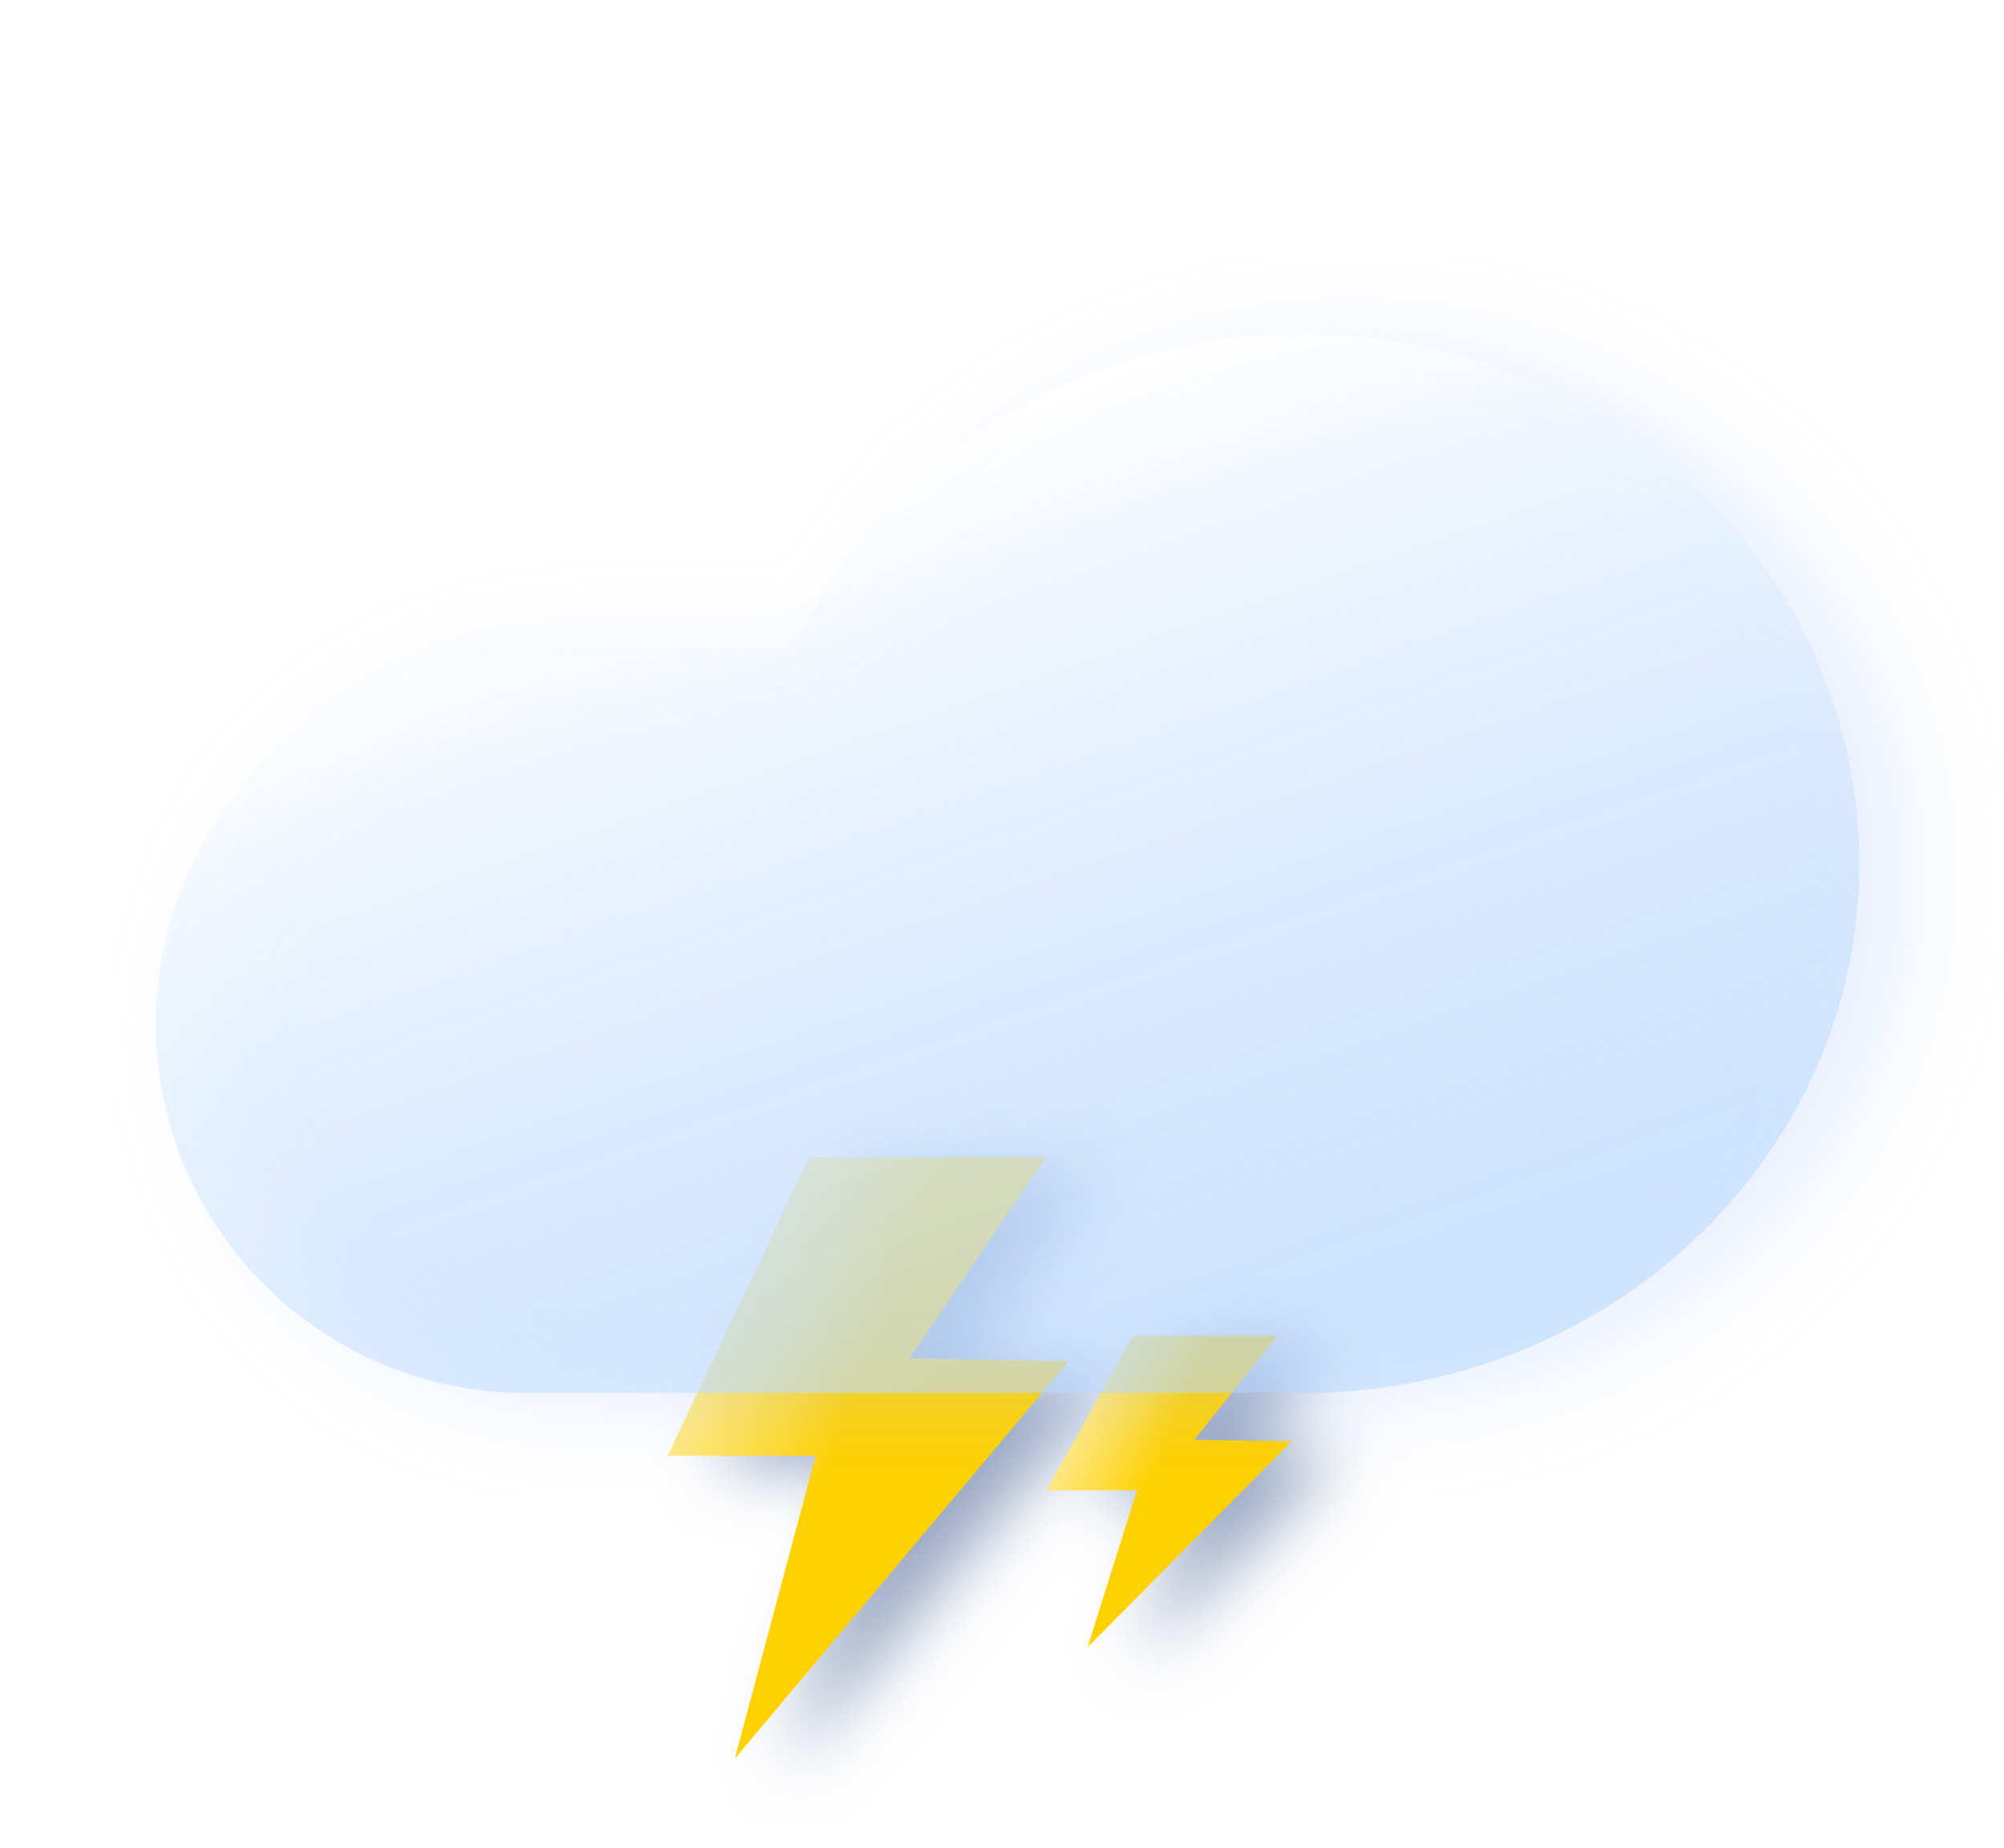
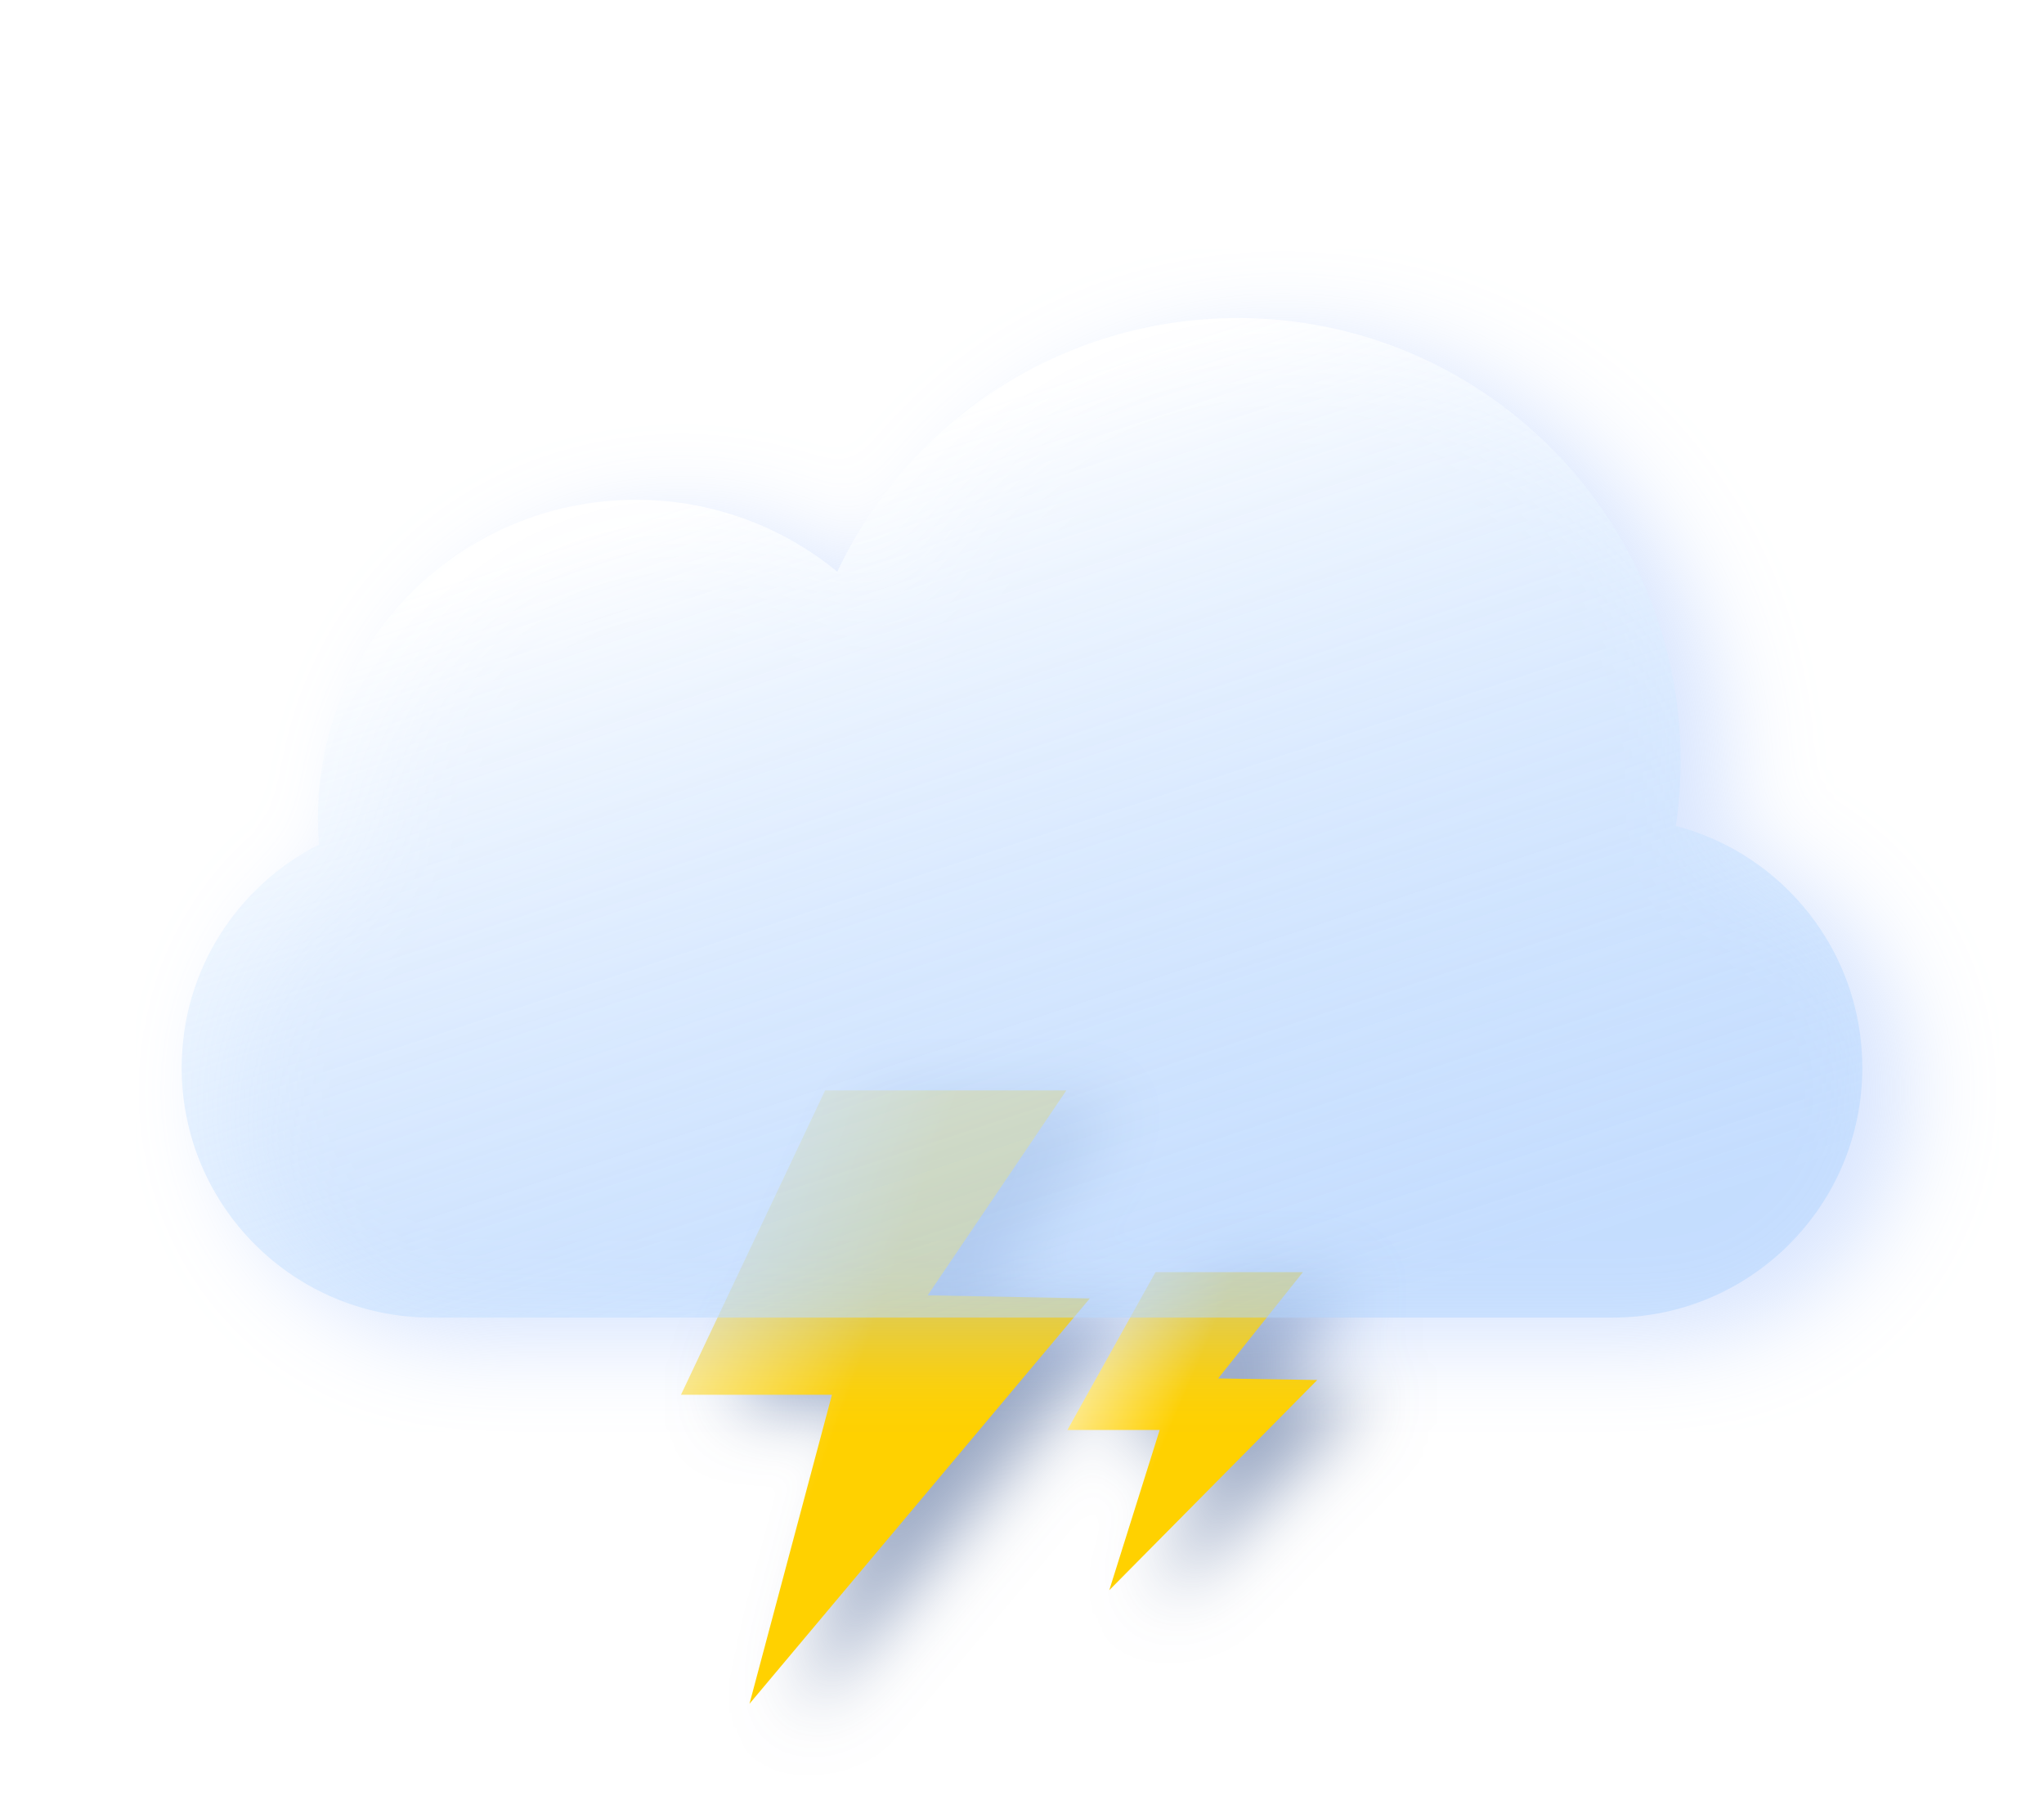
- <svg xmlns="http://www.w3.org/2000/svg" width="90" height="83" viewBox="0 0 90 83" fill="none">
-   <g filter="url(#filter0_d_173_436)">
-     <path d="M36.331 52H46.952L40.846 61.021L47.985 61.157L33.001 79L36.632 65.396H29.985L36.331 52Z" fill="url(#paint0_linear_173_436)" />
-     <path d="M50.878 60H57.369L53.637 64.678L58 64.748L48.843 74L51.062 66.946H47L50.878 60Z" fill="url(#paint1_linear_173_436)" />
+ <svg xmlns="http://www.w3.org/2000/svg" width="90" height="80" viewBox="0 0 90 80" fill="none">
+   <g filter="url(#filter0_d_213_2123)">
+     <path d="M36.331 48H46.952L40.846 57.021L47.985 57.157L33.001 75L36.632 61.396H29.985L36.331 48Z" fill="url(#paint0_linear_213_2123)" />
+     <path d="M50.878 56H57.369L53.637 60.678L58 60.748L48.843 70L51.062 62.946H47L50.878 56Z" fill="url(#paint1_linear_213_2123)" />
  </g>
-   <g filter="url(#filter1_d_173_436)">
-     <path d="M56.785 62.523C56.339 62.559 55.888 62.577 55.433 62.577H23.671C21.484 62.585 19.318 62.162 17.296 61.331C15.274 60.5 13.435 59.278 11.886 57.734C10.338 56.191 9.109 54.358 8.27 52.339C7.432 50.319 7 48.155 7 45.968C7 43.782 7.432 41.617 8.27 39.598C9.109 37.579 10.338 35.745 11.886 34.202C13.435 32.659 15.274 31.437 17.296 30.606C19.318 29.775 21.484 29.352 23.671 29.36H35.513C39.353 20.913 48.195 15 58.49 15C72.307 15 83.508 25.651 83.508 38.788C83.508 51.926 72.307 62.577 58.49 62.577C57.917 62.577 57.349 62.559 56.785 62.523Z" fill="url(#paint2_linear_173_436)" />
+   <g filter="url(#filter1_d_213_2123)">
+     <path fill-rule="evenodd" clip-rule="evenodd" d="M73.792 36.358C73.929 35.425 74 34.471 74 33.5C74 22.73 65.27 14 54.5 14C46.713 14 39.991 18.565 36.866 25.165C34.452 23.187 31.364 22 28 22C20.268 22 14 28.268 14 36C14 36.396 14.016 36.787 14.049 37.175C10.46 38.986 8 42.706 8 47C8 53.075 12.925 58 19 58H71C77.075 58 82 53.075 82 47C82 41.89 78.515 37.593 73.792 36.358Z" fill="url(#paint2_linear_213_2123)" />
  </g>
  <defs>
-     <filter id="filter0_d_173_436" x="29.295" y="49.462" width="34.015" height="33" filterUnits="userSpaceOnUse" color-interpolation-filters="sRGB">
+     <filter id="filter0_d_213_2123" x="29.295" y="45.462" width="34.015" height="33" filterUnits="userSpaceOnUse" color-interpolation-filters="sRGB">
      <feFlood flood-opacity="0" result="BackgroundImageFix" />
      <feColorMatrix in="SourceAlpha" type="matrix" values="0 0 0 0 0 0 0 0 0 0 0 0 0 0 0 0 0 0 127 0" result="hardAlpha" />
      <feOffset dx="2.31" dy="0.462" />
      <feGaussianBlur stdDeviation="1.5" />
      <feColorMatrix type="matrix" values="0 0 0 0 0.205 0 0 0 0 0.317 0 0 0 0 0.534 0 0 0 0.5 0" />
-       <feBlend mode="normal" in2="BackgroundImageFix" result="effect1_dropShadow_173_436" />
-       <feBlend mode="normal" in="SourceGraphic" in2="effect1_dropShadow_173_436" result="shape" />
+       <feBlend mode="normal" in2="BackgroundImageFix" result="effect1_dropShadow_213_2123" />
+       <feBlend mode="normal" in="SourceGraphic" in2="effect1_dropShadow_213_2123" result="shape" />
    </filter>
-     <filter id="filter1_d_173_436" x="5.31" y="11.462" width="84.508" height="55.577" filterUnits="userSpaceOnUse" color-interpolation-filters="sRGB">
+     <filter id="filter1_d_213_2123" x="6" y="11" width="82" height="52" filterUnits="userSpaceOnUse" color-interpolation-filters="sRGB">
      <feFlood flood-opacity="0" result="BackgroundImageFix" />
      <feColorMatrix in="SourceAlpha" type="matrix" values="0 0 0 0 0 0 0 0 0 0 0 0 0 0 0 0 0 0 127 0" result="hardAlpha" />
-       <feOffset dx="2.31" dy="0.462" />
+       <feOffset dx="2" dy="1" />
      <feGaussianBlur stdDeviation="2" />
-       <feColorMatrix type="matrix" values="0 0 0 0 0.69 0 0 0 0 0.786 0 0 0 0 0.972 0 0 0 0.28 0" />
-       <feBlend mode="normal" in2="BackgroundImageFix" result="effect1_dropShadow_173_436" />
-       <feBlend mode="normal" in="SourceGraphic" in2="effect1_dropShadow_173_436" result="shape" />
+       <feColorMatrix type="matrix" values="0 0 0 0 0.62 0 0 0 0 0.746 0 0 0 0 0.992 0 0 0 0.4 0" />
+       <feBlend mode="normal" in2="BackgroundImageFix" result="effect1_dropShadow_213_2123" />
+       <feBlend mode="normal" in="SourceGraphic" in2="effect1_dropShadow_213_2123" result="shape" />
    </filter>
-     <linearGradient id="paint0_linear_173_436" x1="37.329" y1="65.5" x2="28.909" y2="62.432" gradientUnits="userSpaceOnUse">
+     <linearGradient id="paint0_linear_213_2123" x1="37.329" y1="61.5" x2="28.909" y2="58.432" gradientUnits="userSpaceOnUse">
      <stop stop-color="#FFD100" />
      <stop offset="1" stop-color="#FFF0AA" />
    </linearGradient>
-     <linearGradient id="paint1_linear_173_436" x1="51.488" y1="67" x2="46.567" y2="64.887" gradientUnits="userSpaceOnUse">
+     <linearGradient id="paint1_linear_213_2123" x1="51.488" y1="63" x2="46.567" y2="60.887" gradientUnits="userSpaceOnUse">
      <stop stop-color="#FFD100" />
      <stop offset="1" stop-color="#FFF0AA" />
    </linearGradient>
-     <linearGradient id="paint2_linear_173_436" x1="37.986" y1="20.995" x2="53.239" y2="65.156" gradientUnits="userSpaceOnUse">
+     <linearGradient id="paint2_linear_213_2123" x1="37.97" y1="19.544" x2="51.582" y2="60.762" gradientUnits="userSpaceOnUse">
      <stop stop-color="white" stop-opacity="0.95" />
      <stop offset="1" stop-color="#B1D5FF" stop-opacity="0.5" />
    </linearGradient>
  </defs>
</svg>
